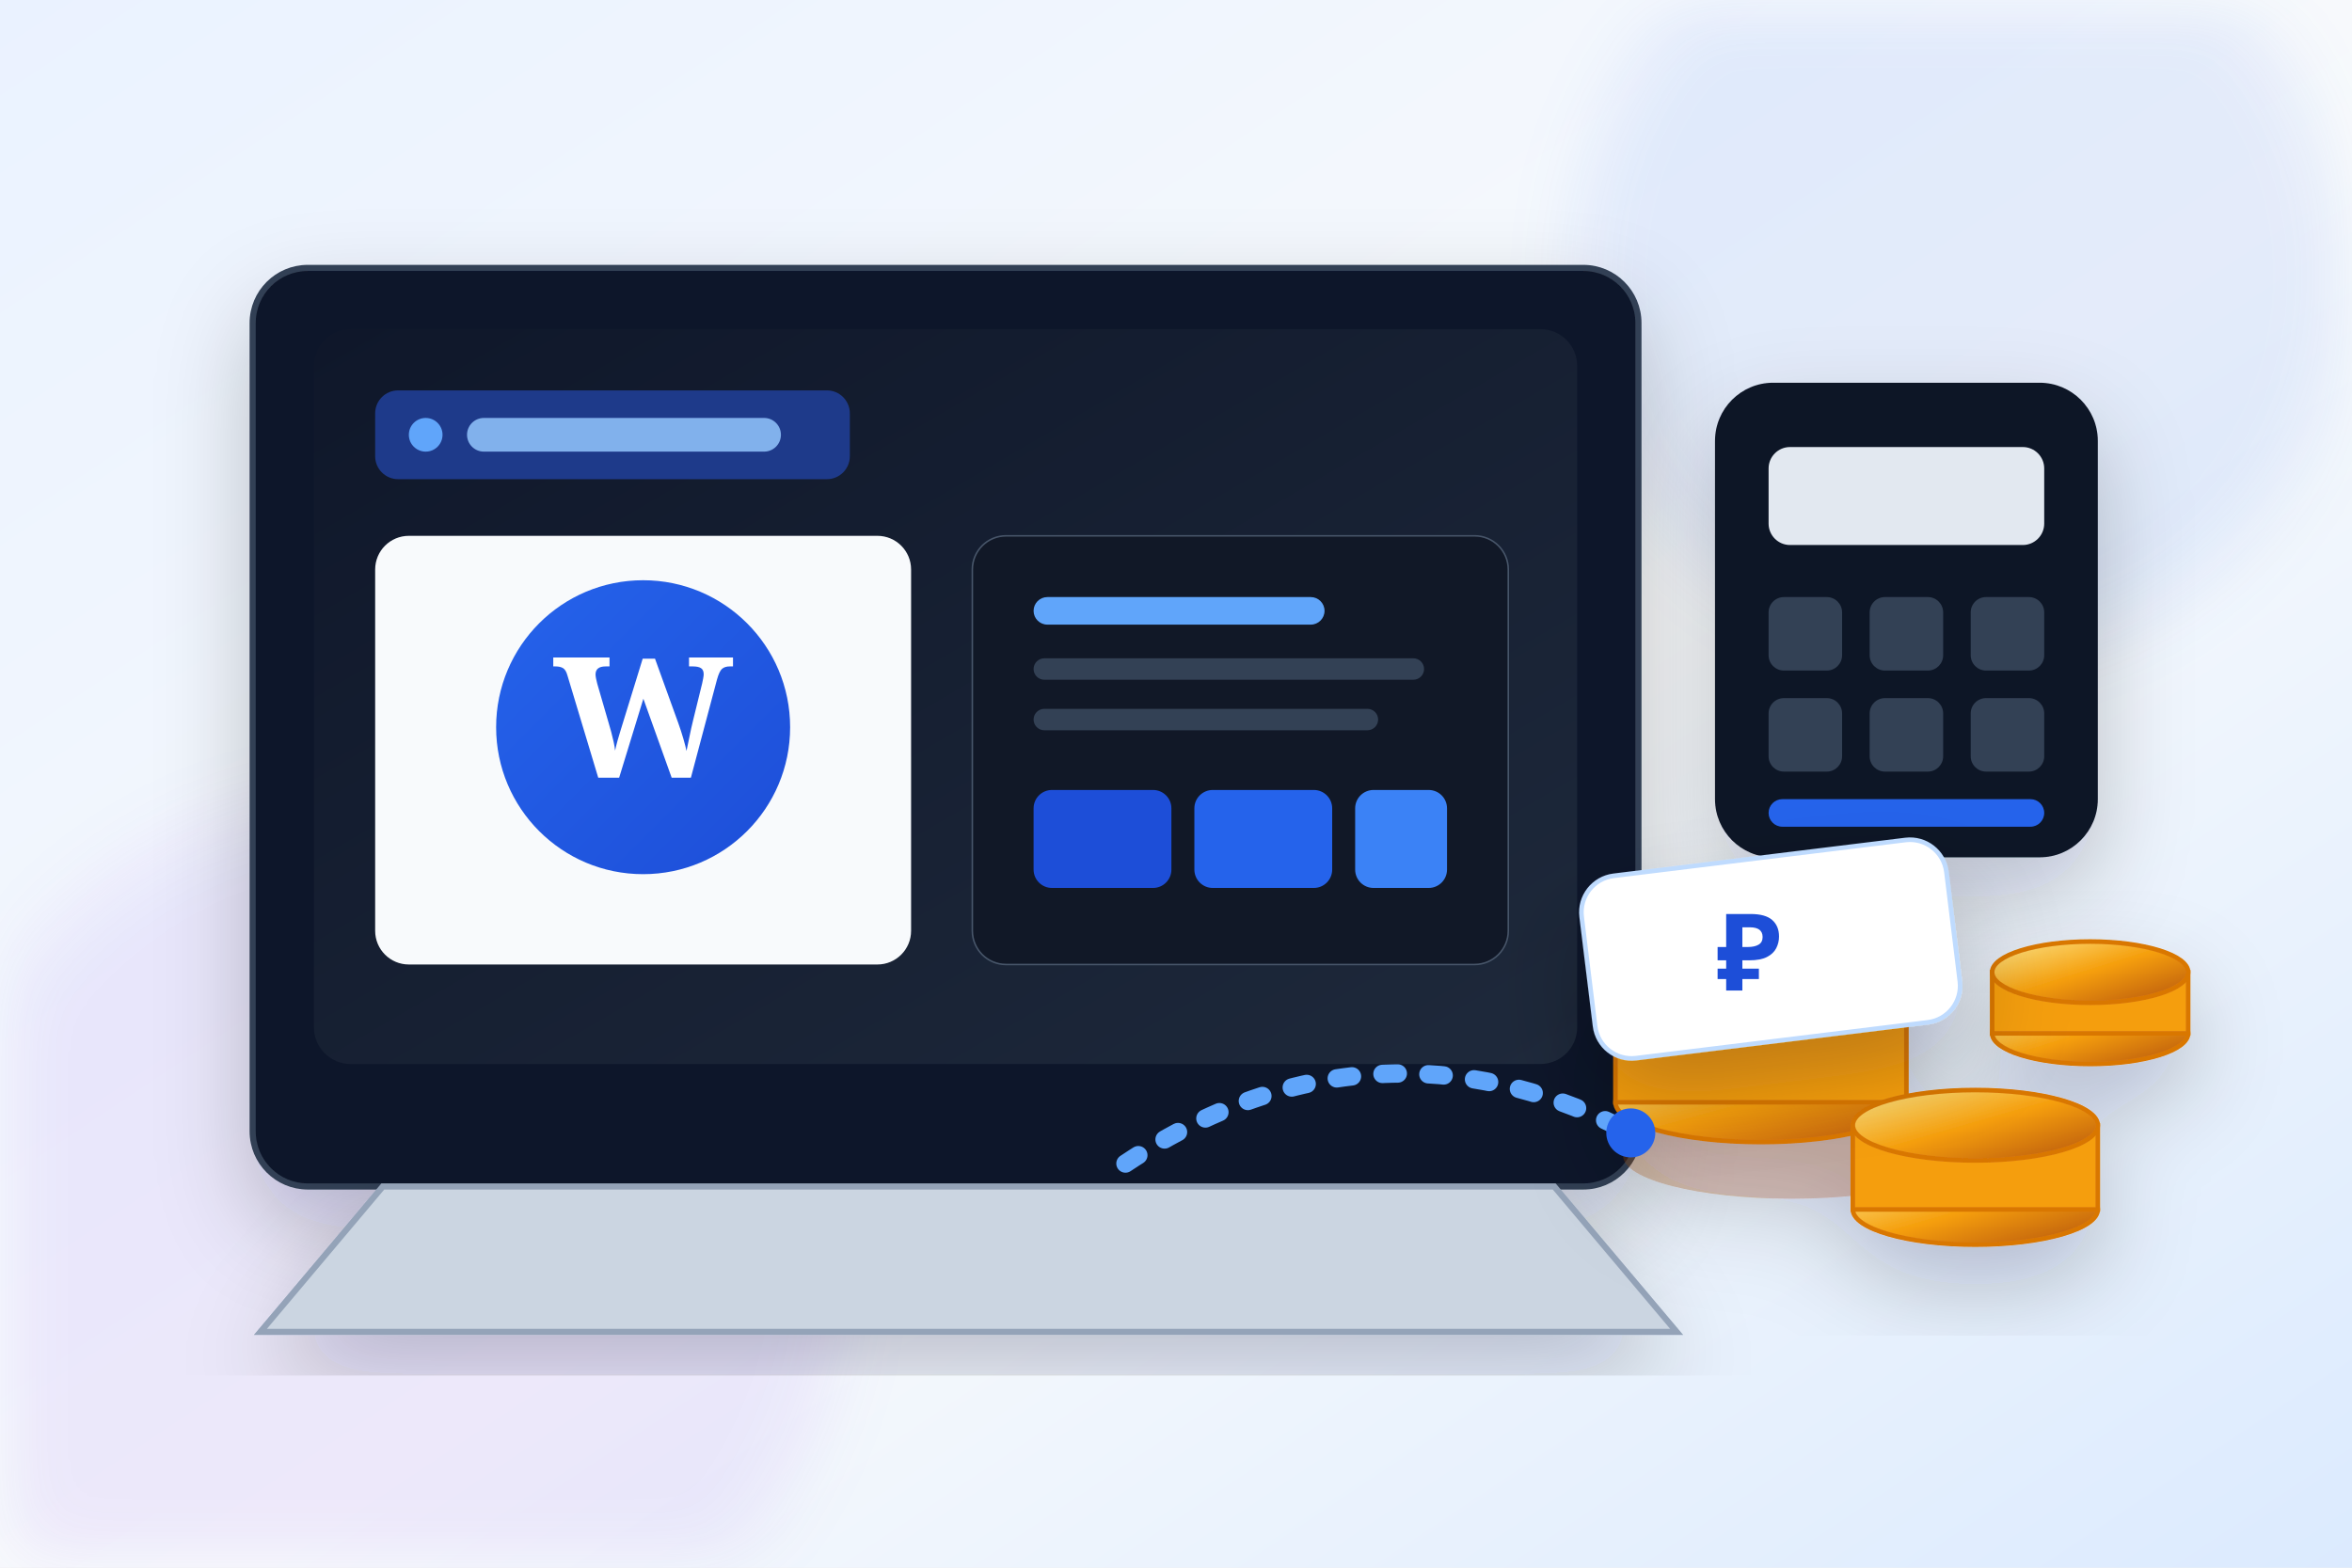
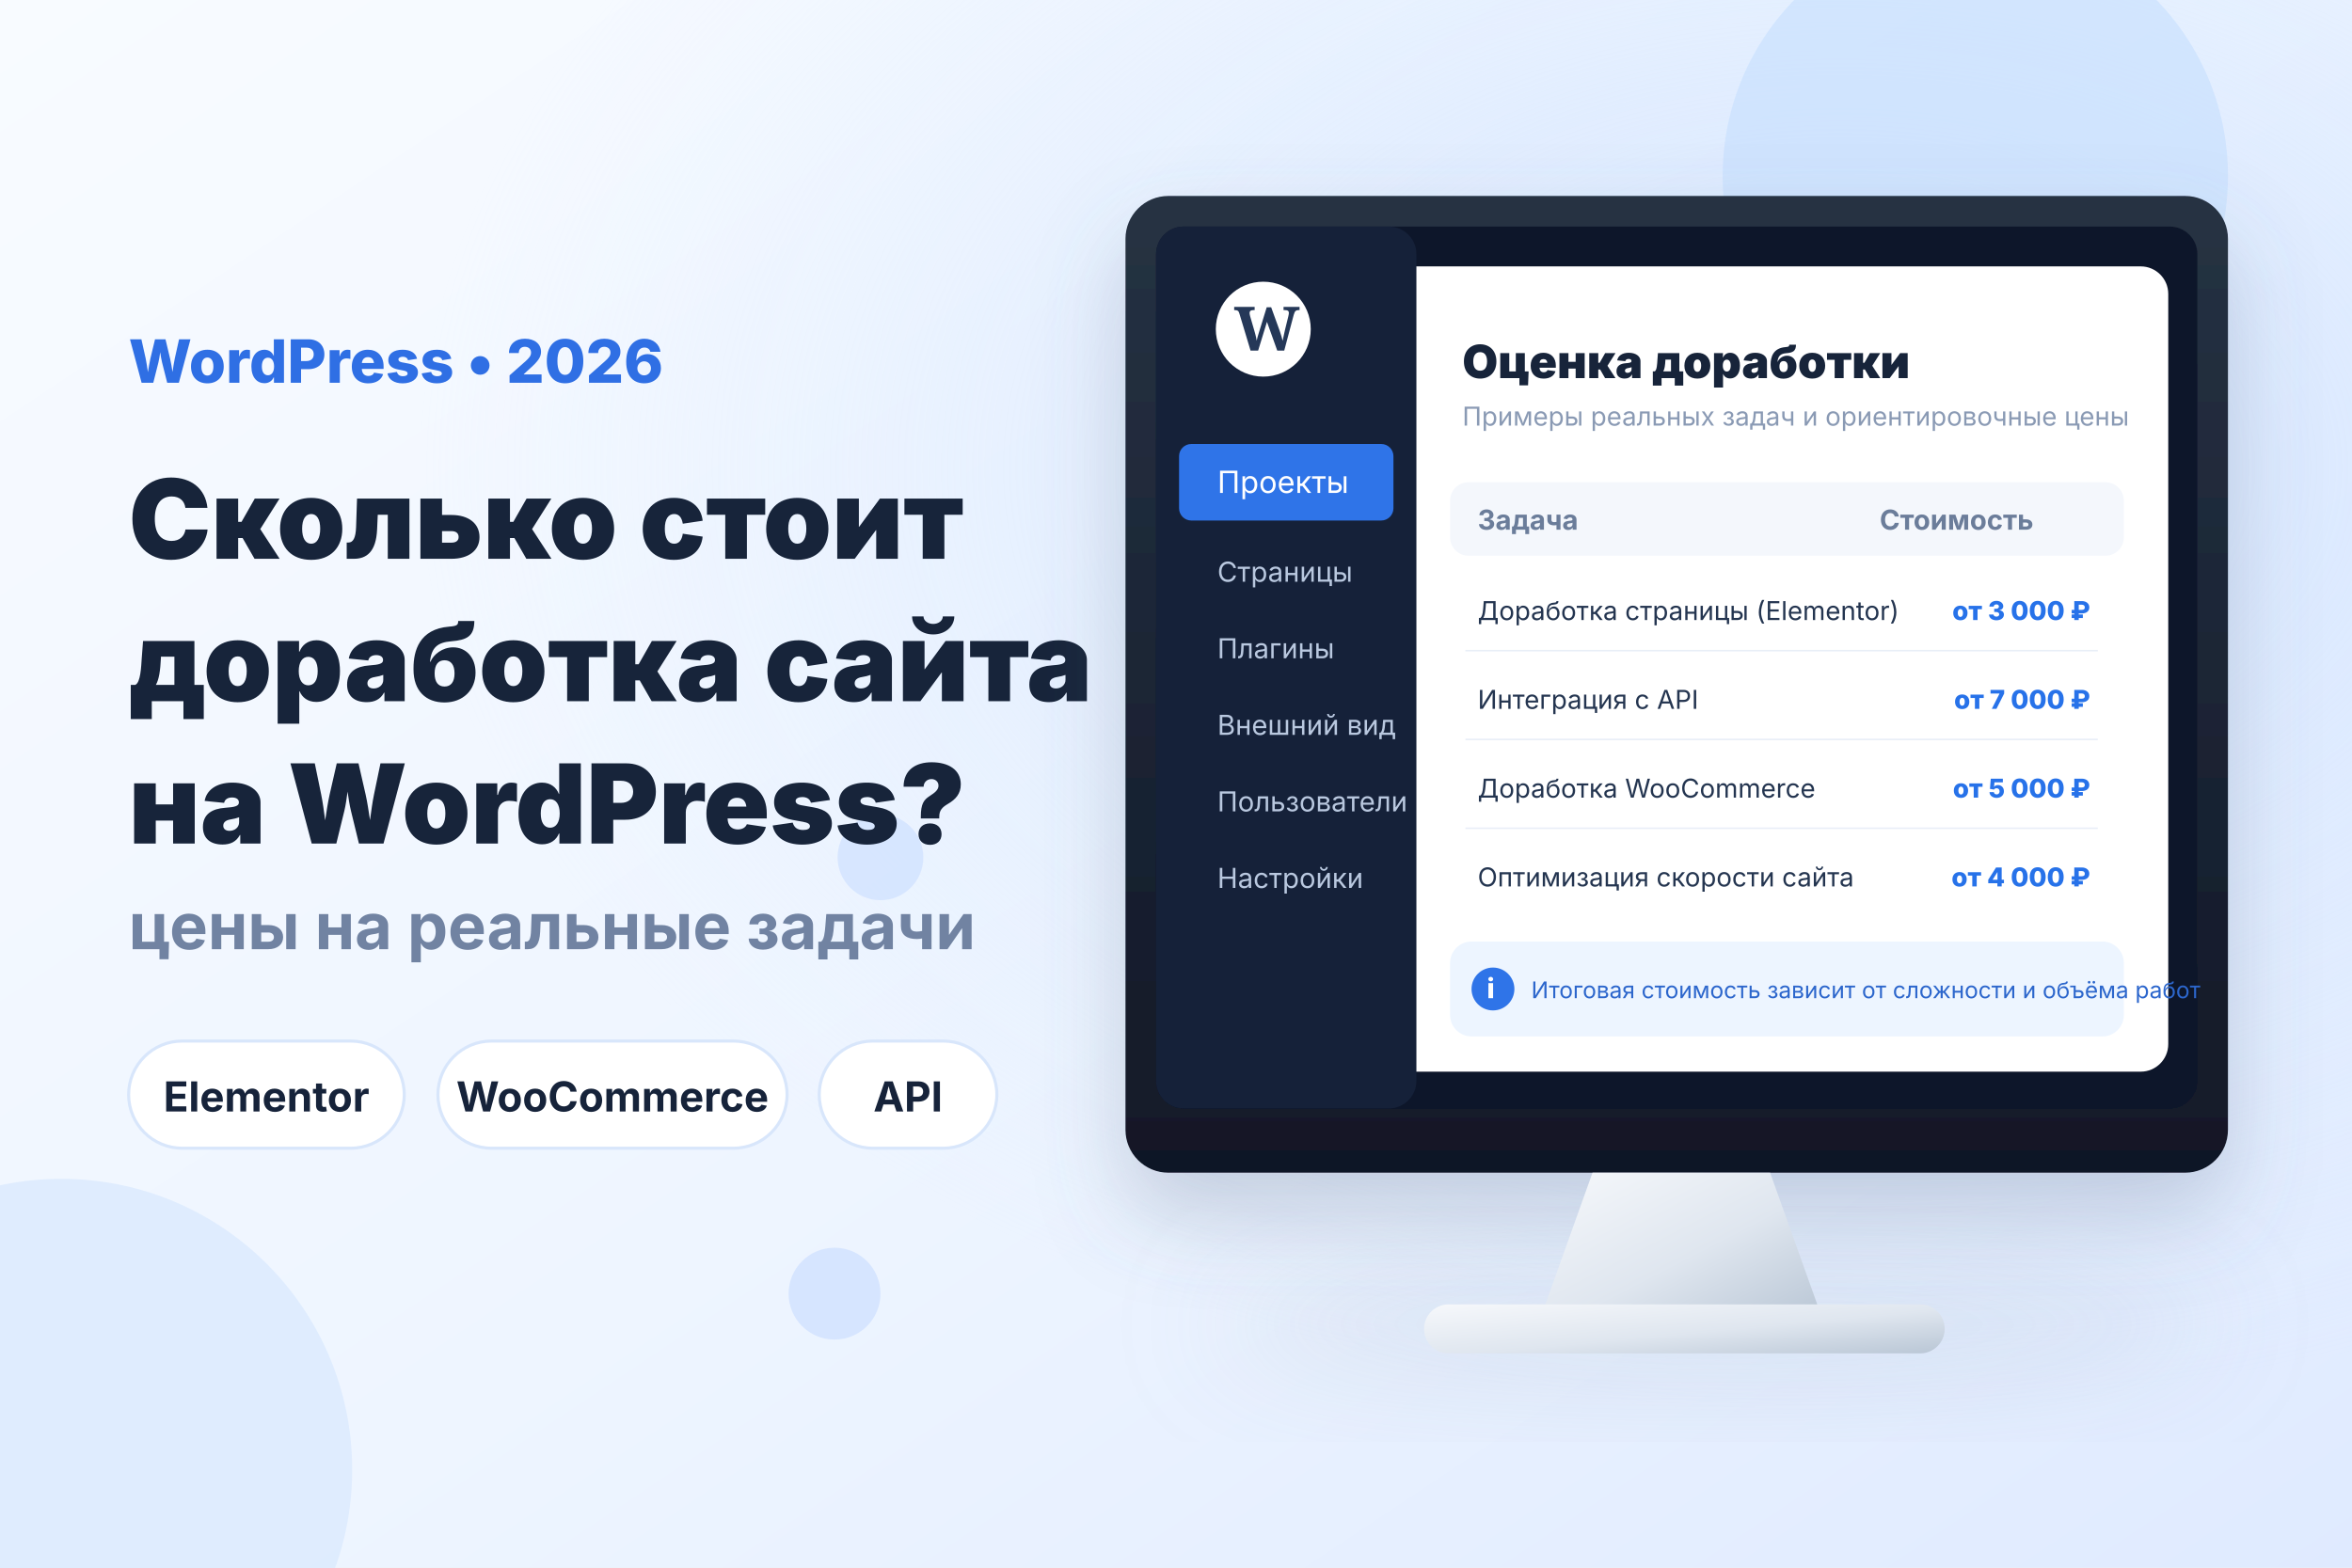
<svg xmlns="http://www.w3.org/2000/svg" width="1536" height="1024" viewBox="0 0 1536 1024">
  <defs>
    <linearGradient id="bg" x1="0" y1="0" x2="1" y2="1">
-       <stop offset="0" stop-color="#eaf2ff" />
-       <stop offset=".55" stop-color="#f8fafc" />
-       <stop offset="1" stop-color="#dbeafe" />
+       <stop offset="0" stop-color="#f8fbff" />
+       <stop offset="0.55" stop-color="#eef5ff" />
+       <stop offset="1" stop-color="#dfeaff" />
    </linearGradient>
+     <radialGradient id="glow" cx="78%" cy="30%" r="60%">
+       <stop offset="0" stop-color="#cfe1ff" stop-opacity=".9" />
+       <stop offset="1" stop-color="#dbeafe" stop-opacity="0" />
+     </radialGradient>
    <linearGradient id="blue" x1="0" y1="0" x2="1" y2="1">
-       <stop offset="0" stop-color="#2563eb" />
+       <stop offset="0" stop-color="#3b82f6" />
      <stop offset="1" stop-color="#1d4ed8" />
    </linearGradient>
-     <linearGradient id="coin" x1="0" y1="0" x2="1" y2="1">
-       <stop offset="0" stop-color="#fde68a" />
-       <stop offset=".5" stop-color="#f59e0b" />
-       <stop offset="1" stop-color="#b45309" />
+     <linearGradient id="frame" x1="0" y1="0" x2="0" y2="1">
+       <stop offset="0" stop-color="#263243" />
+       <stop offset="1" stop-color="#111827" />
    </linearGradient>
-     <linearGradient id="screen" x1="0" y1="0" x2="1" y2="1">
-       <stop offset="0" stop-color="#0f172a" />
-       <stop offset="1" stop-color="#1e293b" />
+     <linearGradient id="silver" x1="0" y1="0" x2="1" y2="1">
+       <stop offset="0" stop-color="#f6f8fb" />
+       <stop offset=".55" stop-color="#dfe6ef" />
+       <stop offset="1" stop-color="#b9c6d5" />
    </linearGradient>
-     <filter id="shadow" x="-30%" y="-30%" width="160%" height="160%">
-       <feDropShadow dx="0" dy="26" stdDeviation="30" flood-color="#0f172a" flood-opacity=".22" />
+     <filter id="shadow" x="-30%" y="-30%" width="160%" height="180%">
+       <feDropShadow dx="0" dy="28" stdDeviation="28" flood-color="#64748b" flood-opacity=".28" />
    </filter>
    <filter id="soft" x="-30%" y="-30%" width="160%" height="160%">
-       <feGaussianBlur stdDeviation="24" />
+       <feGaussianBlur stdDeviation="38" />
    </filter>
  </defs>
  <rect width="1536" height="1024" fill="url(#bg)" />
-   <circle cx="1280" cy="180" r="250" fill="#2563eb" opacity=".10" filter="url(#soft)" />
-   <circle cx="250" cy="820" r="300" fill="#7c3aed" opacity=".09" filter="url(#soft)" />
-   <rect x="165" y="175" width="905" height="600" rx="36" fill="#0f172a" stroke="#334155" stroke-width="4" filter="url(#shadow)" />
-   <rect x="205" y="215" width="825" height="480" rx="24" fill="url(#screen)" />
-   <rect x="245" y="255" width="310" height="58" rx="15" fill="#1e3a8a" />
-   <circle cx="278" cy="284" r="11" fill="#60a5fa" />
-   <rect x="305" y="273" width="205" height="22" rx="11" fill="#93c5fd" opacity=".85" />
-   <rect x="245" y="350" width="350" height="280" rx="22" fill="#f8fafc" />
-   <circle cx="420" cy="475" r="96" fill="url(#blue)" />
-   <text x="420" y="508" text-anchor="middle" font-family="Georgia,serif" font-size="110" font-weight="700" fill="#fff">W</text>
-   <rect x="635" y="350" width="350" height="280" rx="22" fill="#111827" stroke="#475569" />
-   <rect x="675" y="390" width="190" height="18" rx="9" fill="#60a5fa" />
-   <rect x="675" y="430" width="255" height="14" rx="7" fill="#334155" />
-   <rect x="675" y="463" width="225" height="14" rx="7" fill="#334155" />
-   <rect x="675" y="516" width="90" height="64" rx="12" fill="#1d4ed8" />
-   <rect x="780" y="516" width="90" height="64" rx="12" fill="#2563eb" />
-   <rect x="885" y="516" width="60" height="64" rx="12" fill="#3b82f6" />
-   <path d="M250 775H1015L1095 870H170Z" fill="#cbd5e1" stroke="#94a3b8" stroke-width="4" filter="url(#shadow)" />
-   <rect x="1120" y="250" width="250" height="310" rx="38" fill="#111827" filter="url(#shadow)" />
-   <rect x="1155" y="292" width="180" height="64" rx="14" fill="#e2e8f0" />
-   <g fill="#334155">
-     <rect x="1155" y="390" width="48" height="48" rx="10" />
-     <rect x="1221" y="390" width="48" height="48" rx="10" />
-     <rect x="1287" y="390" width="48" height="48" rx="10" />
-     <rect x="1155" y="456" width="48" height="48" rx="10" />
-     <rect x="1221" y="456" width="48" height="48" rx="10" />
-     <rect x="1287" y="456" width="48" height="48" rx="10" />
-   </g>
-   <rect x="1155" y="522" width="180" height="18" rx="9" fill="#2563eb" />
-   <g filter="url(#shadow)">
-     <ellipse cx="1170" cy="755" rx="110" ry="28" fill="#92400e" opacity=".28" />
-     <g fill="url(#coin)" stroke="#d97706" stroke-width="3">
-       <ellipse cx="1150" cy="720" rx="95" ry="26" />
-       <rect x="1055" y="650" width="190" height="70" fill="#f59e0b" />
-       <ellipse cx="1150" cy="650" rx="95" ry="26" />
-       <ellipse cx="1290" cy="790" rx="80" ry="23" />
-       <rect x="1210" y="735" width="160" height="55" fill="#f59e0b" />
-       <ellipse cx="1290" cy="735" rx="80" ry="23" />
-       <ellipse cx="1365" cy="675" rx="64" ry="20" />
-       <rect x="1301" y="635" width="128" height="40" fill="#f59e0b" />
-       <ellipse cx="1365" cy="635" rx="64" ry="20" />
+   <rect width="1536" height="1024" fill="url(#glow)" />
+   <circle cx="1290" cy="115" r="165" fill="#bfdbfe" opacity=".5" />
+   <circle cx="40" cy="960" r="190" fill="#dbeafe" opacity=".8" />
+   <circle cx="545" cy="845" r="30" fill="#cfe0ff" opacity=".75" />
+   <circle cx="575" cy="560" r="28" fill="#cfe0ff" opacity=".72" />
+   <ellipse cx="1120" cy="865" rx="330" ry="48" fill="#94a3b8" opacity=".15" filter="url(#soft)" />
+   <g font-family="Inter,Segoe UI,Arial,sans-serif">
+     <text x="84" y="250" font-size="39" font-weight="800" fill="#2f6fe4">WordPress • 2026</text>
+     <text x="84" y="365" font-size="72" font-weight="900" fill="#17243a">Сколько стоит</text>
+     <text x="84" y="458" font-size="72" font-weight="900" fill="#17243a">доработка сайта</text>
+     <text x="84" y="551" font-size="72" font-weight="900" fill="#17243a">на WordPress?</text>
+     <text x="84" y="620" font-size="42" font-weight="650" fill="#7183a2">цены на реальные задачи</text>
+     <g transform="translate(84 680)">
+       <rect width="180" height="70" rx="35" fill="#fff" stroke="#d8e6fb" stroke-width="2" />
+       <text x="90" y="46" text-anchor="middle" font-size="27" font-weight="700" fill="#16233a">Elementor</text>
+     </g>
+     <g transform="translate(286 680)">
+       <rect width="228" height="70" rx="35" fill="#fff" stroke="#d8e6fb" stroke-width="2" />
+       <text x="114" y="46" text-anchor="middle" font-size="27" font-weight="700" fill="#16233a">WooCommerce</text>
+     </g>
+     <g transform="translate(535 680)">
+       <rect width="116" height="70" rx="35" fill="#fff" stroke="#d8e6fb" stroke-width="2" />
+       <text x="58" y="46" text-anchor="middle" font-size="27" font-weight="700" fill="#16233a">API</text>
    </g>
  </g>
-   <rect x="1030" y="575" width="240" height="120" rx="24" fill="#ffffff" stroke="#bfdbfe" stroke-width="3" transform="rotate(-7 1030 575)" filter="url(#shadow)" />
-   <text x="1142" y="647" text-anchor="middle" font-family="Arial,sans-serif" font-size="70" font-weight="700" fill="#1d4ed8">₽</text>
-   <path d="M735 760c120-80 235-70 330-20" fill="none" stroke="#60a5fa" stroke-width="12" stroke-linecap="round" stroke-dasharray="10 20" />
-   <circle cx="1065" cy="740" r="16" fill="#2563eb" />
+   <g filter="url(#shadow)">
+     <rect x="735" y="128" width="720" height="638" rx="28" fill="url(#frame)" />
+     <rect x="755" y="148" width="680" height="576" rx="18" fill="#0f172a" />
+     <rect x="820" y="174" width="596" height="526" rx="18" fill="#fff" />
+   </g>
+   <g font-family="Inter,Segoe UI,Arial,sans-serif">
+     <rect x="755" y="148" width="170" height="576" rx="18" fill="#152139" />
+     <circle cx="825" cy="215" r="31" fill="#fff" />
+     <text x="806" y="229" font-family="Georgia,serif" font-size="40" font-weight="700" fill="#253858">W</text>
+     <rect x="770" y="290" width="140" height="50" rx="8" fill="#2f74e8" />
+     <text x="795" y="322" font-size="20" fill="#fff">Проекты</text>
+     <text x="795" y="380" font-size="18" fill="#b9c8df">Страницы</text>
+     <text x="795" y="430" font-size="18" fill="#b9c8df">Плагины</text>
+     <text x="795" y="480" font-size="18" fill="#b9c8df">Внешний вид</text>
+     <text x="795" y="530" font-size="18" fill="#b9c8df">Пользователи</text>
+     <text x="795" y="580" font-size="18" fill="#b9c8df">Настройки</text>
+     <text x="955" y="247" font-size="30" font-weight="850" fill="#17243a">Оценка доработки</text>
+     <text x="955" y="278" font-size="17" fill="#8a9ab4">Примеры реальных задач и ориентировочные цены</text>
+     <rect x="947" y="315" width="440" height="48" rx="12" fill="#f4f7fc" />
+     <text x="965" y="346" font-size="18" font-weight="700" fill="#6b7d9a">Задача</text>
+     <text x="1328" y="346" text-anchor="end" font-size="18" font-weight="700" fill="#6b7d9a">Стоимость</text>
+     <g font-size="17" fill="#243550">
+       <text x="965" y="405">Доработка страницы (Elementor)</text>
+       <text x="1365" y="405" text-anchor="end" font-weight="800" fill="#2772e9">от 3 000 ₽</text>
+       <line x1="957" y1="425" x2="1370" y2="425" stroke="#e8eef7" />
+       <text x="965" y="463">Интеграция с API</text>
+       <text x="1365" y="463" text-anchor="end" font-weight="800" fill="#2772e9">от 7 000 ₽</text>
+       <line x1="957" y1="483" x2="1370" y2="483" stroke="#e8eef7" />
+       <text x="965" y="521">Доработка WooCommerce</text>
+       <text x="1365" y="521" text-anchor="end" font-weight="800" fill="#2772e9">от 5 000 ₽</text>
+       <line x1="957" y1="541" x2="1370" y2="541" stroke="#e8eef7" />
+       <text x="965" y="579">Оптимизация скорости сайта</text>
+       <text x="1365" y="579" text-anchor="end" font-weight="800" fill="#2772e9">от 4 000 ₽</text>
+     </g>
+     <rect x="947" y="615" width="440" height="62" rx="14" fill="#edf5ff" />
+     <circle cx="975" cy="646" r="14" fill="#2f74e8" />
+     <text x="971" y="652" font-size="18" font-weight="800" fill="#fff">i</text>
+     <text x="1000" y="652" font-size="15" fill="#2c66cc">Итоговая стоимость зависит от сложности и объёма работ</text>
+   </g>
+   <path d="M1040 766h116l34 95h-184z" fill="url(#silver)" />
+   <rect x="930" y="852" width="340" height="32" rx="16" fill="url(#silver)" />
</svg>
